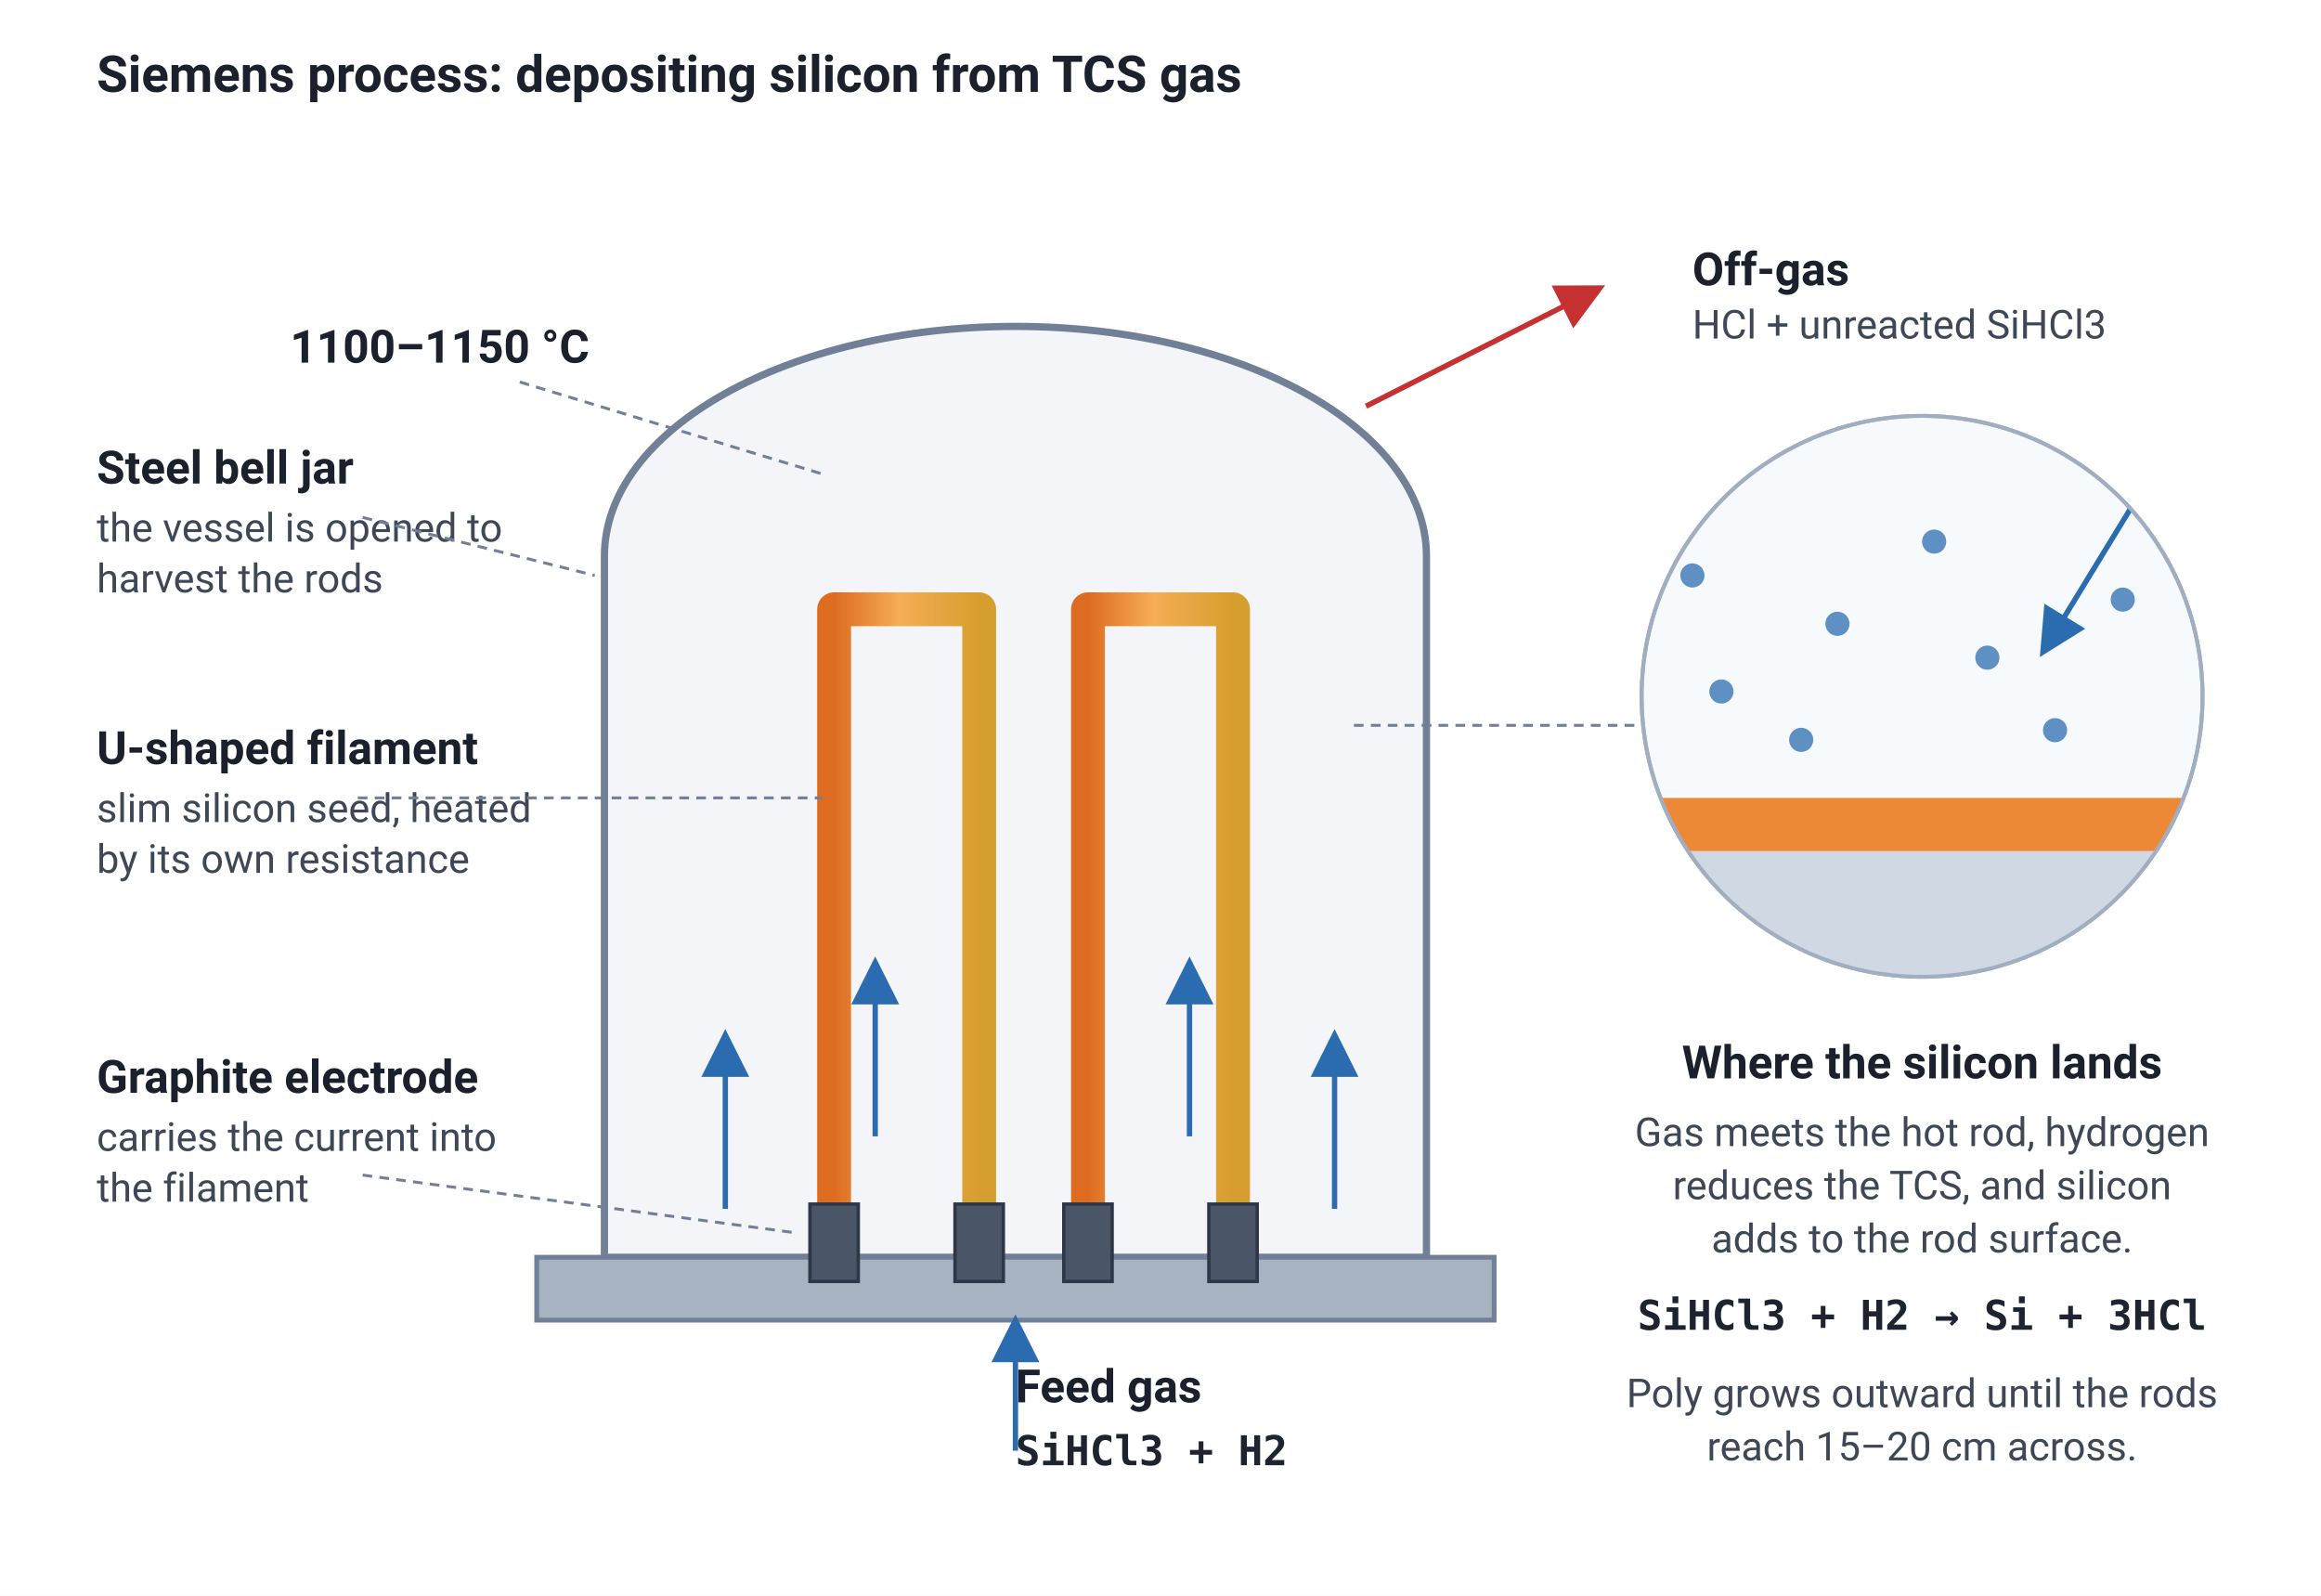
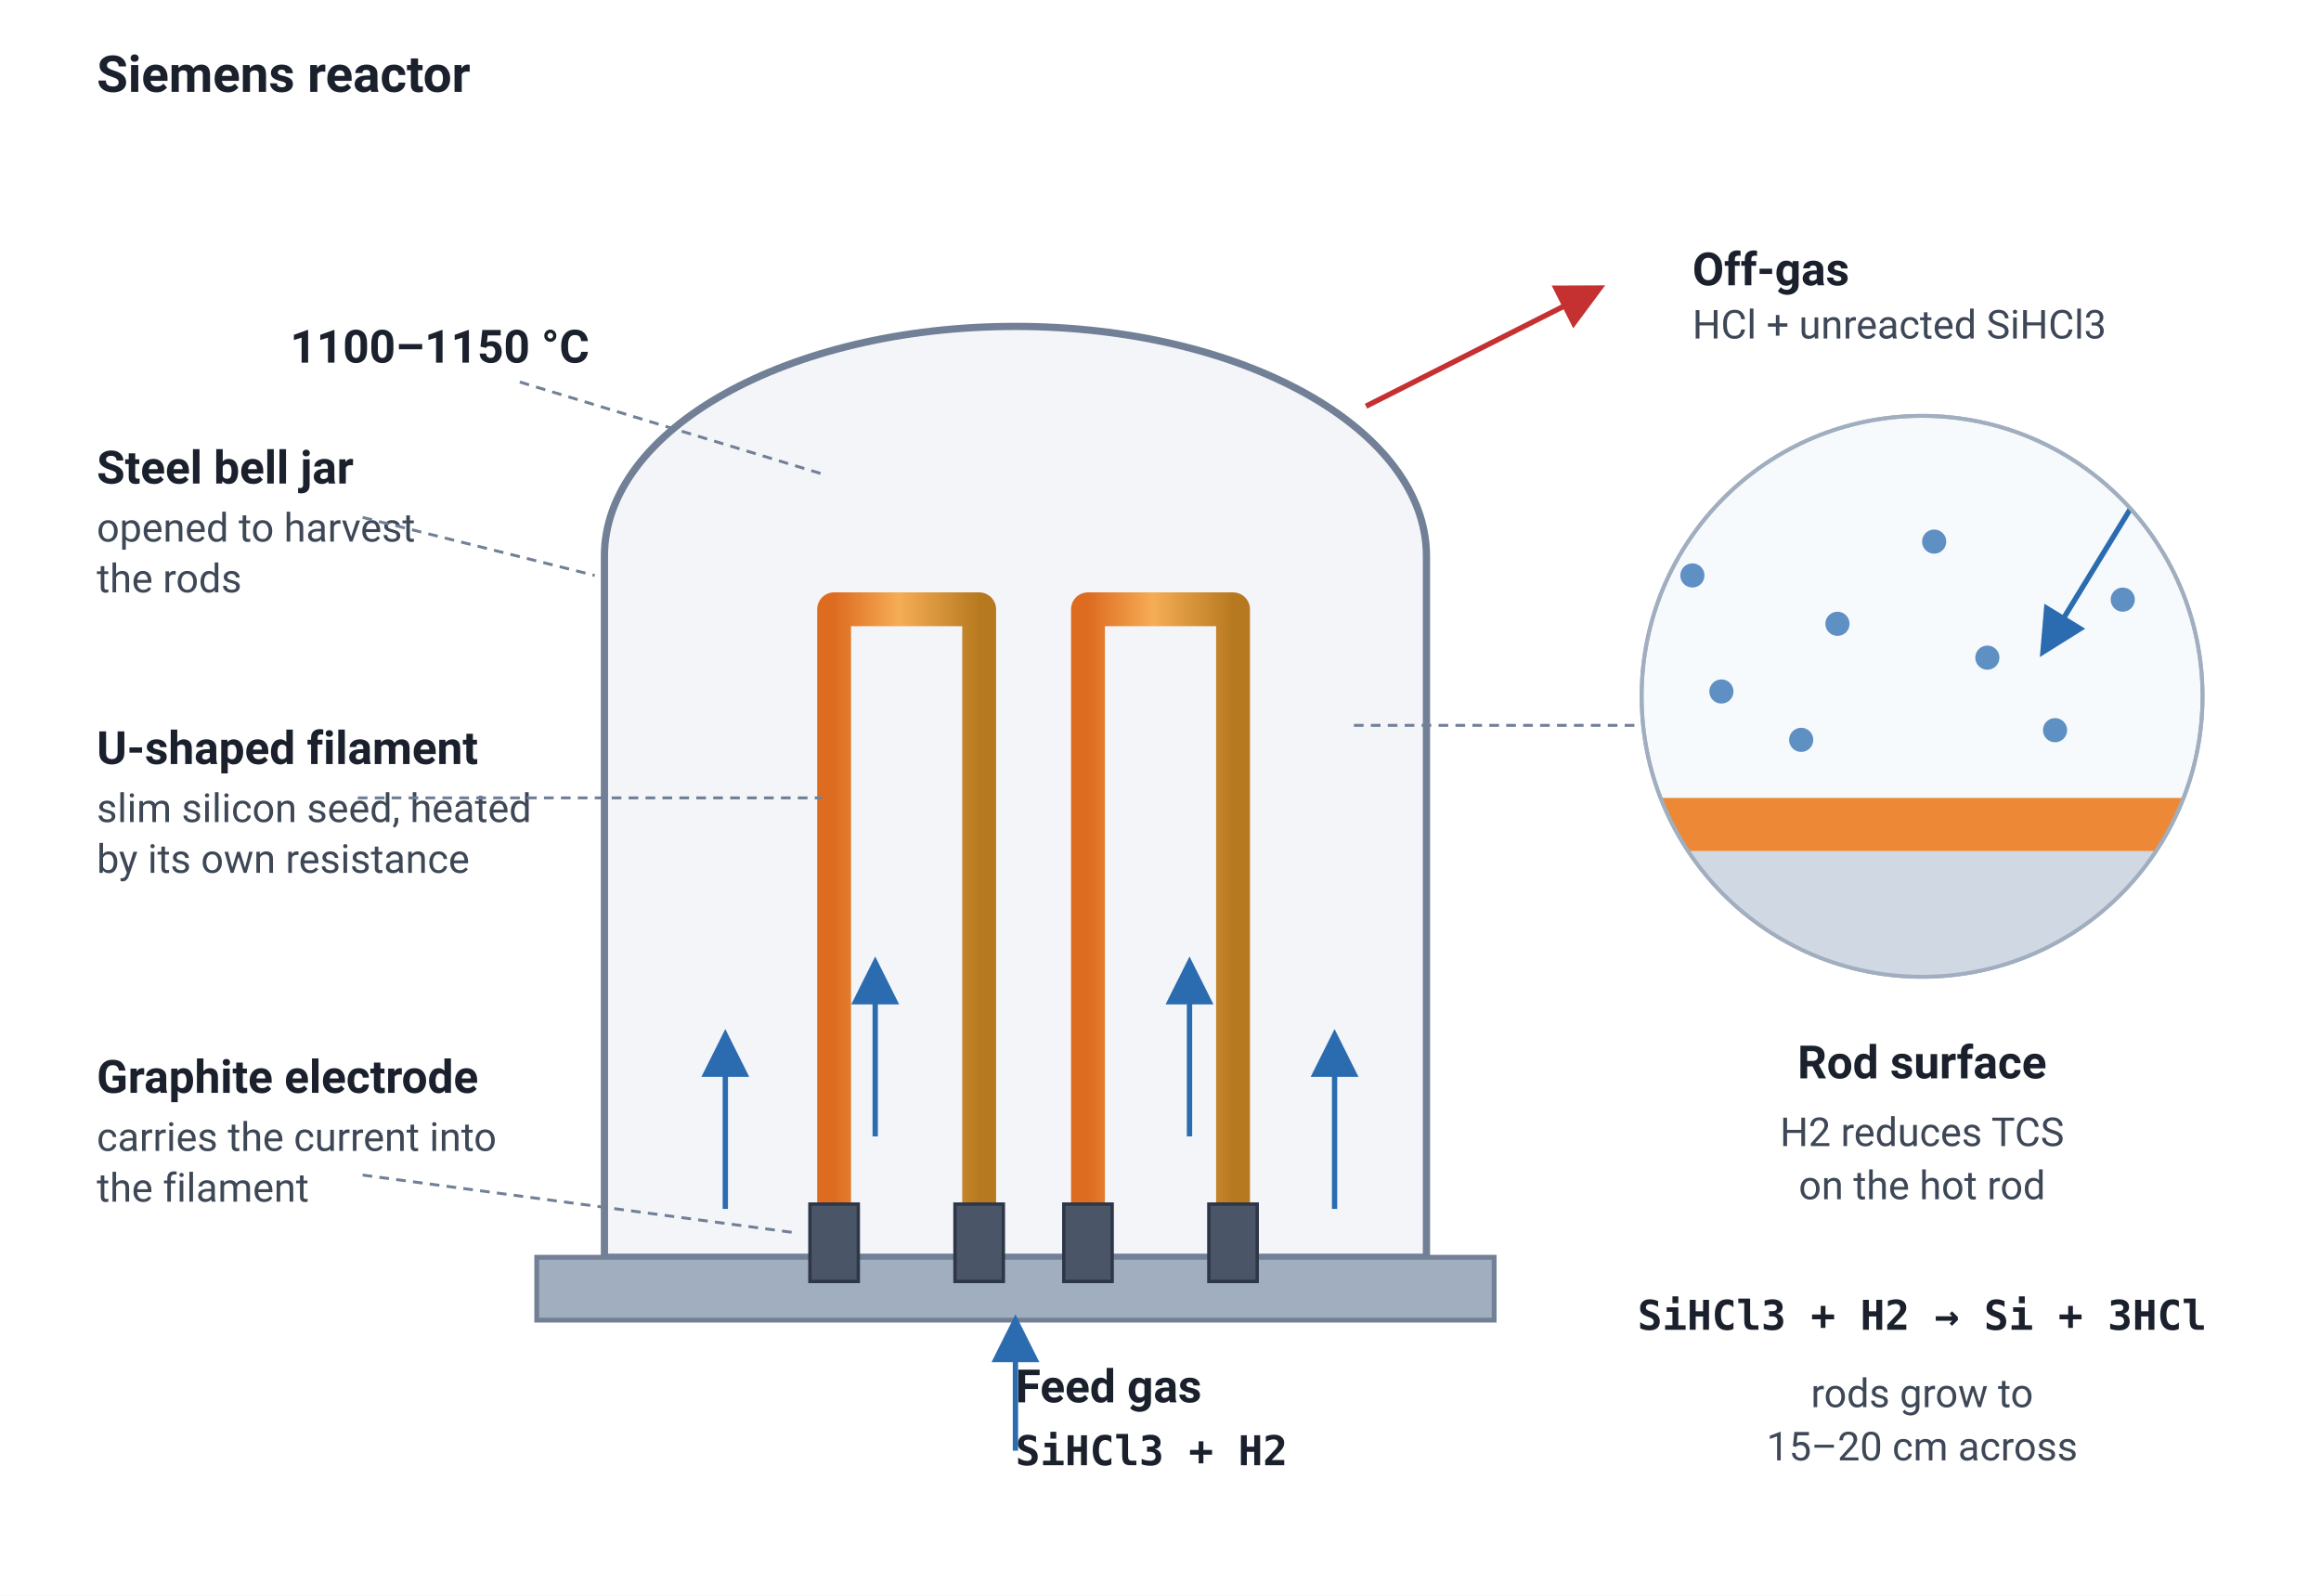
<svg xmlns="http://www.w3.org/2000/svg" width="960" height="660" viewBox="0 0 960 660" role="img">
  <rect width="960" height="660" fill="#ffffff" />
  <defs>
    <linearGradient id="rodGlow" x1="0" y1="0" x2="1" y2="0">
      <stop offset="0%" stop-color="#dd6b20" />
      <stop offset="45%" stop-color="#f6ad55" />
-       <stop offset="100%" stop-color="#d69e2e" />
+       <stop offset="100%" stop-color="#b7791f" />
    </linearGradient>
    <marker id="gasIn" markerWidth="9" markerHeight="9" refX="7" refY="4.5" orient="auto">
      <path d="M0,0 L9,4.5 L0,9 z" fill="#2b6cb0" />
    </marker>
    <marker id="gasOut" markerWidth="9" markerHeight="9" refX="7" refY="4.5" orient="auto">
      <path d="M0,0 L9,4.5 L0,9 z" fill="#c53030" />
    </marker>
    <clipPath id="insetClip">
      <circle cx="795" cy="288" r="116" />
    </clipPath>
  </defs>
  <style>
    .h { font: 600 21px system-ui, -apple-system, "Segoe UI", Roboto, sans-serif; fill: #1a202c; }
    .t { font: 600 19px system-ui, -apple-system, "Segoe UI", Roboto, sans-serif; fill: #1a202c; }
    .l { font: 18px system-ui, -apple-system, "Segoe UI", Roboto, sans-serif; fill: #1a202c; }
    .sm { font: 16.5px system-ui, -apple-system, "Segoe UI", Roboto, sans-serif; fill: #3d4756; }
-     .m { font: 600 17px ui-monospace, SFMono-Regular, Menlo, Consolas, monospace; fill: #1d2430; }
+     .m { font: 600 17px ui-monospace, SFMono-Regular, Menlo, Consolas, monospace; fill: #1a202c; }
    .jar { fill: #e2e8f0; fill-opacity: 0.42; stroke: #718096; stroke-width: 3; }
    .rod { fill: none; stroke: url(#rodGlow); stroke-width: 14; stroke-linecap: round; stroke-linejoin: round; }
    .elec { fill: #4a5568; stroke: #2d3748; stroke-width: 1.4; }
-     .base { fill: #a8b3c2; stroke: #718096; stroke-width: 2; }
+     .base { fill: #a0aec0; stroke: #718096; stroke-width: 2; }
    .gas { fill: none; stroke: #2b6cb0; stroke-width: 2.2; }
    .spent { fill: none; stroke: #c53030; stroke-width: 2.2; }
    .lead { fill: none; stroke: #718096; stroke-width: 1.2; stroke-dasharray: 4 3; }
    .core { fill: #cfd8e3; }
    .poly { fill: #ed8936; }
    .molecule { fill: #2b6cb0; opacity: 0.75; }
  </style>
-   <text class="h" x="40" y="38">Siemens process: depositing silicon from TCS gas</text>
+   <text class="h" x="40" y="38">Siemens reactor</text>
  <path class="jar" d="M250,520 L250,230 A170,95 0 0 1 590,230 L590,520 Z" />
  <rect class="base" x="222" y="520" width="396" height="26" />
  <path class="rod" d="M345,498 L345,252 L405,252 L405,498" />
  <path class="rod" d="M450,498 L450,252 L510,252 L510,498" />
  <rect class="elec" x="335" y="498" width="20" height="32" />
  <rect class="elec" x="395" y="498" width="20" height="32" />
  <rect class="elec" x="440" y="498" width="20" height="32" />
  <rect class="elec" x="500" y="498" width="20" height="32" />
  <path class="gas" d="M420,600 L420,548" marker-end="url(#gasIn)" />
  <path class="gas" d="M300,500 L300,430" marker-end="url(#gasIn)" />
  <path class="gas" d="M552,500 L552,430" marker-end="url(#gasIn)" />
  <path class="gas" d="M362,470 L362,400" marker-end="url(#gasIn)" />
  <path class="gas" d="M492,470 L492,400" marker-end="url(#gasIn)" />
  <path class="spent" d="M565,168 L660,120" marker-end="url(#gasOut)" />
  <text class="t" x="40" y="200">Steel bell jar</text>
-   <text class="sm" x="40" y="224">the vessel is opened to</text>
-   <text class="sm" x="40" y="245">harvest the rods</text>
+   <text class="sm" x="40" y="224">opened to harvest</text>
+   <text class="sm" x="40" y="245">the rods</text>
  <path class="lead" d="M150,214 L246,238" />
  <text class="t" x="40" y="316">U-shaped filament</text>
  <text class="sm" x="40" y="340">slim silicon seed, heated</text>
  <text class="sm" x="40" y="361">by its own resistance</text>
  <path class="lead" d="M148,330 L340,330" />
  <text class="t" x="40" y="452">Graphite electrode</text>
  <text class="sm" x="40" y="476">carries the current into</text>
  <text class="sm" x="40" y="497">the filament</text>
  <path class="lead" d="M150,486 L330,510" />
  <text class="t" x="420" y="580">Feed gas</text>
  <text class="m" x="420" y="606">SiHCl3 + H2</text>
  <text class="t" x="700" y="118">Off-gas</text>
  <text class="sm" x="700" y="140">HCl + unreacted SiHCl3</text>
  <text class="t" x="120" y="150">1100–1150 °C</text>
  <path class="lead" d="M215,158 L340,196" />
  <circle cx="795" cy="288" r="116" fill="#f7fafc" stroke="#a0aec0" stroke-width="1.6" />
  <g clip-path="url(#insetClip)">
    <rect class="core" x="670" y="352" width="250" height="60" />
    <rect class="poly" x="670" y="330" width="250" height="22" />
    <circle class="molecule" cx="712" cy="286" r="5" />
    <circle class="molecule" cx="760" cy="258" r="5" />
    <circle class="molecule" cx="822" cy="272" r="5" />
    <circle class="molecule" cx="878" cy="248" r="5" />
    <circle class="molecule" cx="745" cy="306" r="5" />
    <circle class="molecule" cx="850" cy="302" r="5" />
    <circle class="molecule" cx="800" cy="224" r="5" />
    <circle class="molecule" cx="700" cy="238" r="5" />
    <path class="gas" d="M890,196 L846,268" marker-end="url(#gasIn)" />
  </g>
  <circle cx="795" cy="288" r="116" fill="none" stroke="#a0aec0" stroke-width="1.6" />
  <path class="lead" d="M560,300 L676,300" />
-   <text class="t" x="795" y="446" text-anchor="middle">Where the silicon lands</text>
-   <text class="sm" x="795" y="474" text-anchor="middle">Gas meets the hot rod, hydrogen</text>
-   <text class="sm" x="795" y="496" text-anchor="middle">reduces the TCS, and silicon</text>
-   <text class="sm" x="795" y="518" text-anchor="middle">adds to the rod surface.</text>
+   <text class="t" x="795" y="446" text-anchor="middle">Rod surface</text>
+   <text class="sm" x="795" y="474" text-anchor="middle">H2 reduces TCS</text>
+   <text class="sm" x="795" y="496" text-anchor="middle">on the hot rod</text>
  <text class="m" x="795" y="550" text-anchor="middle">SiHCl3 + H2 → Si + 3HCl</text>
-   <text class="sm" x="795" y="582" text-anchor="middle">Poly grows outward until the rods</text>
-   <text class="sm" x="795" y="604" text-anchor="middle">reach 15–20 cm across.</text>
+   <text class="sm" x="795" y="582" text-anchor="middle">rods grow to</text>
+   <text class="sm" x="795" y="604" text-anchor="middle">15–20 cm across</text>
</svg>
